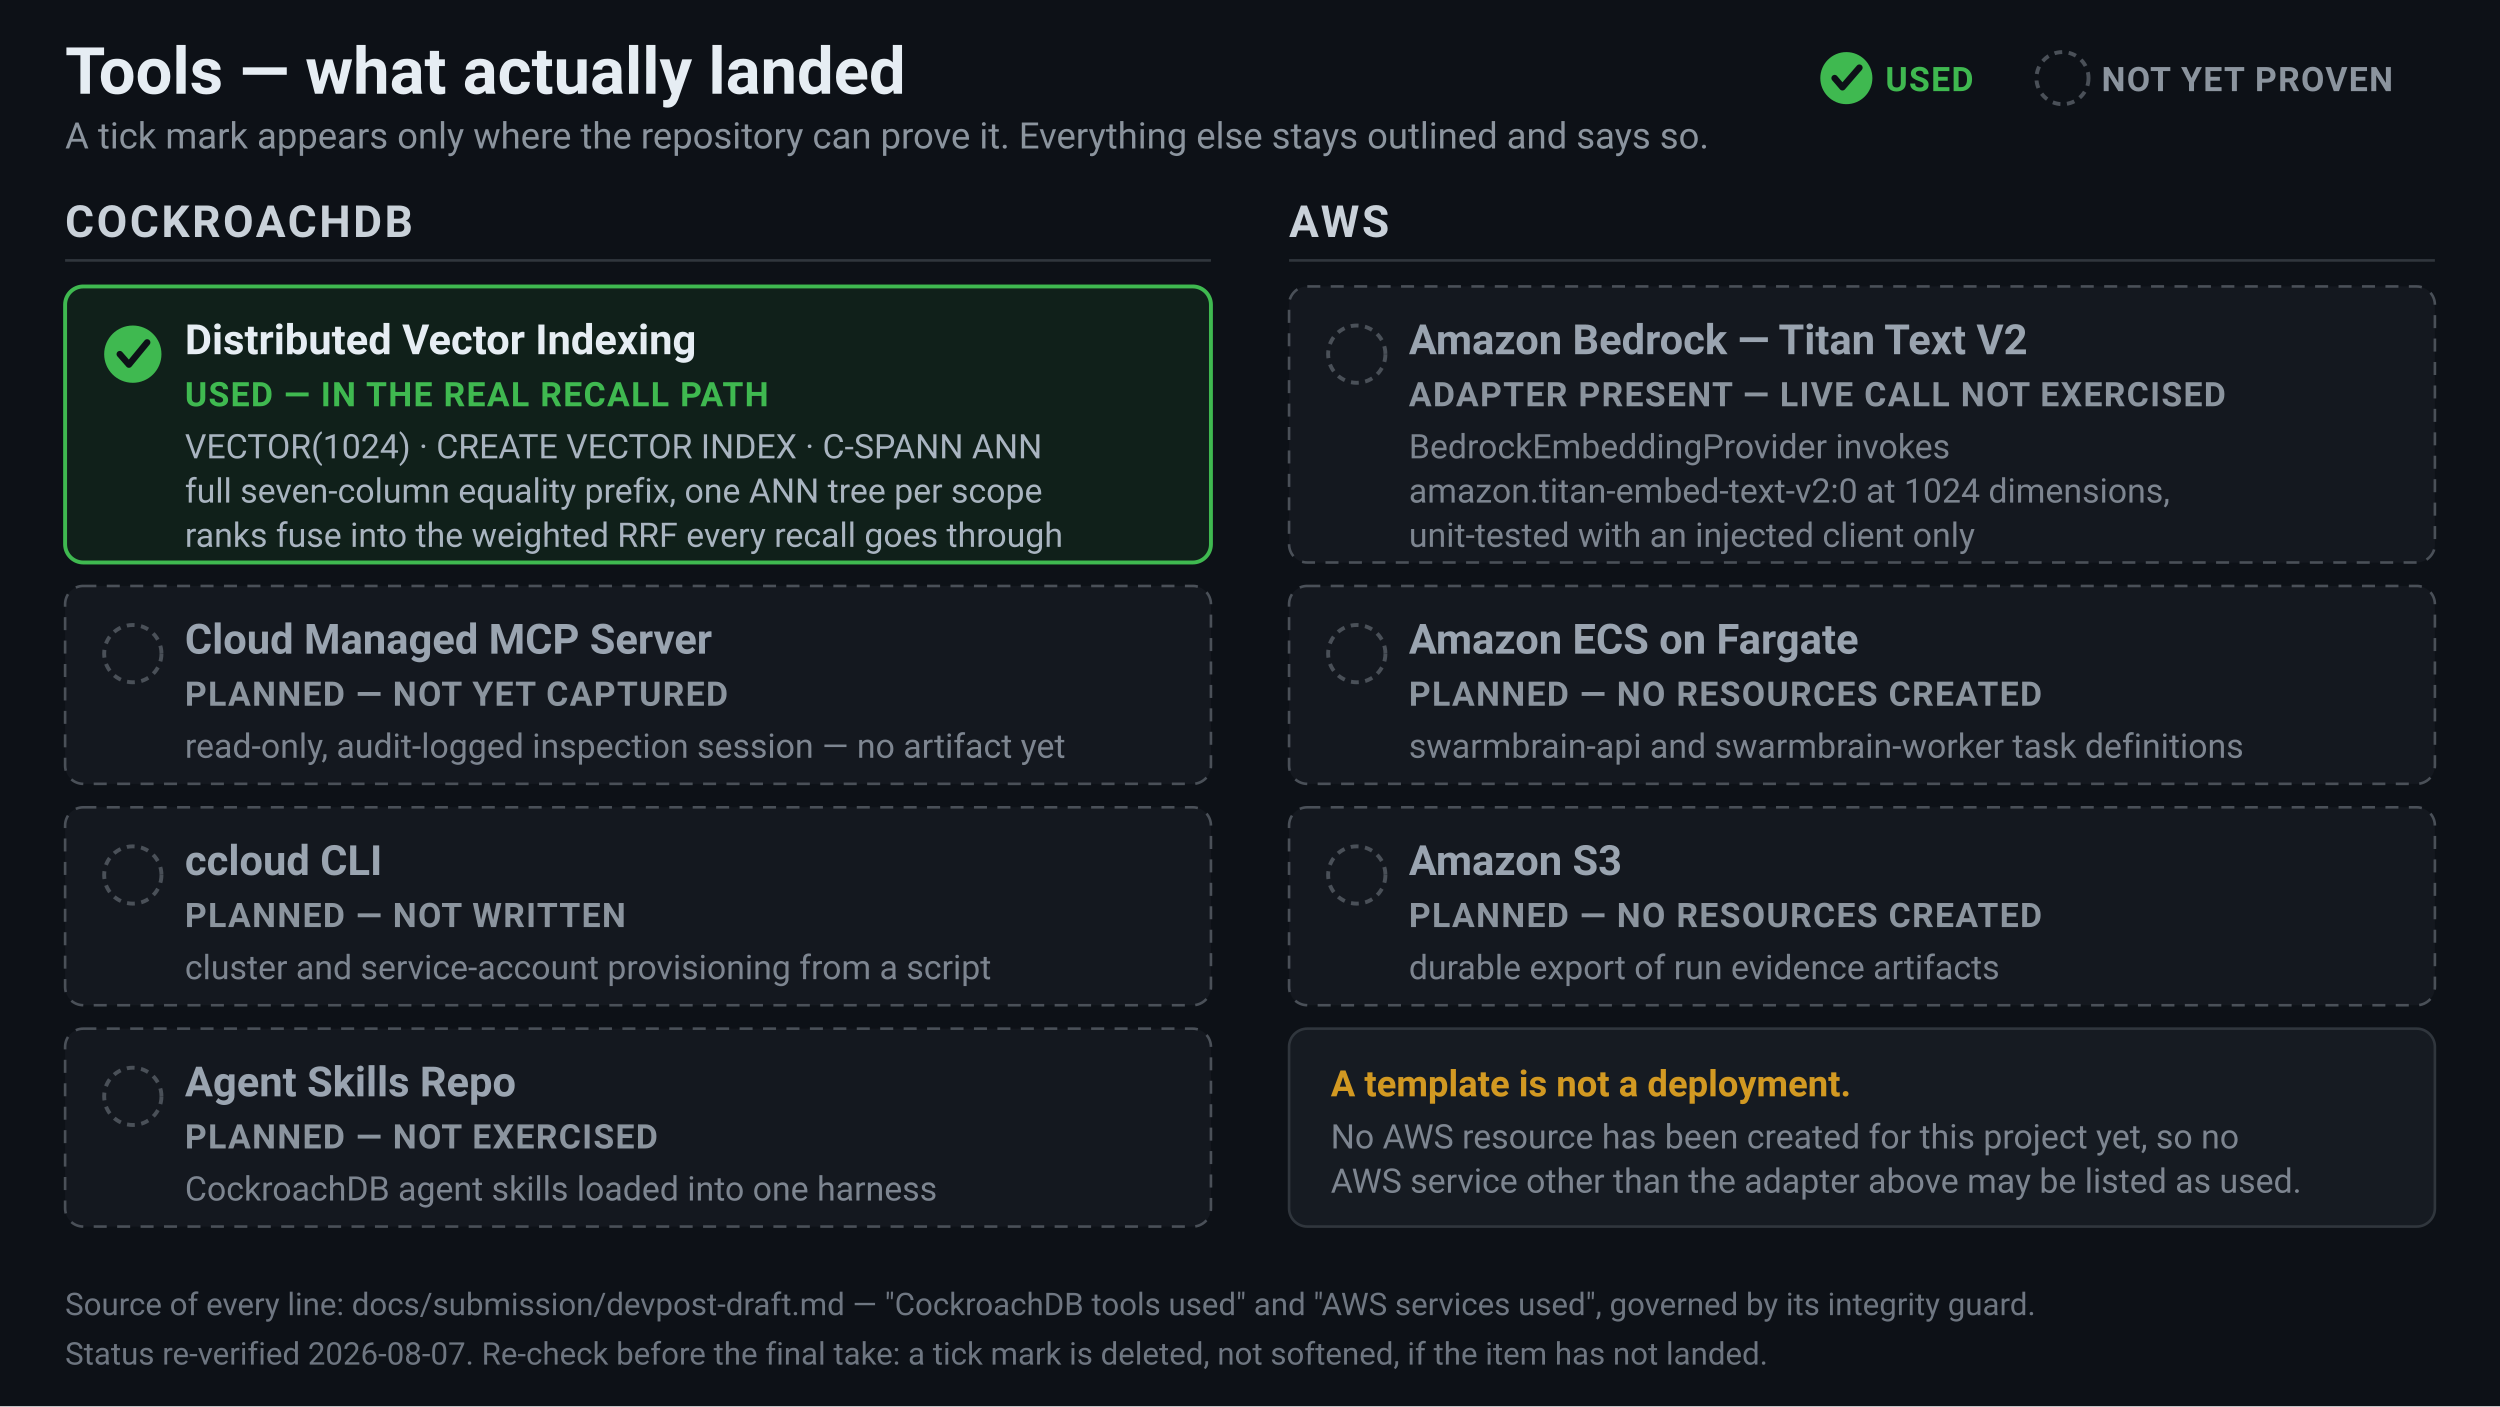
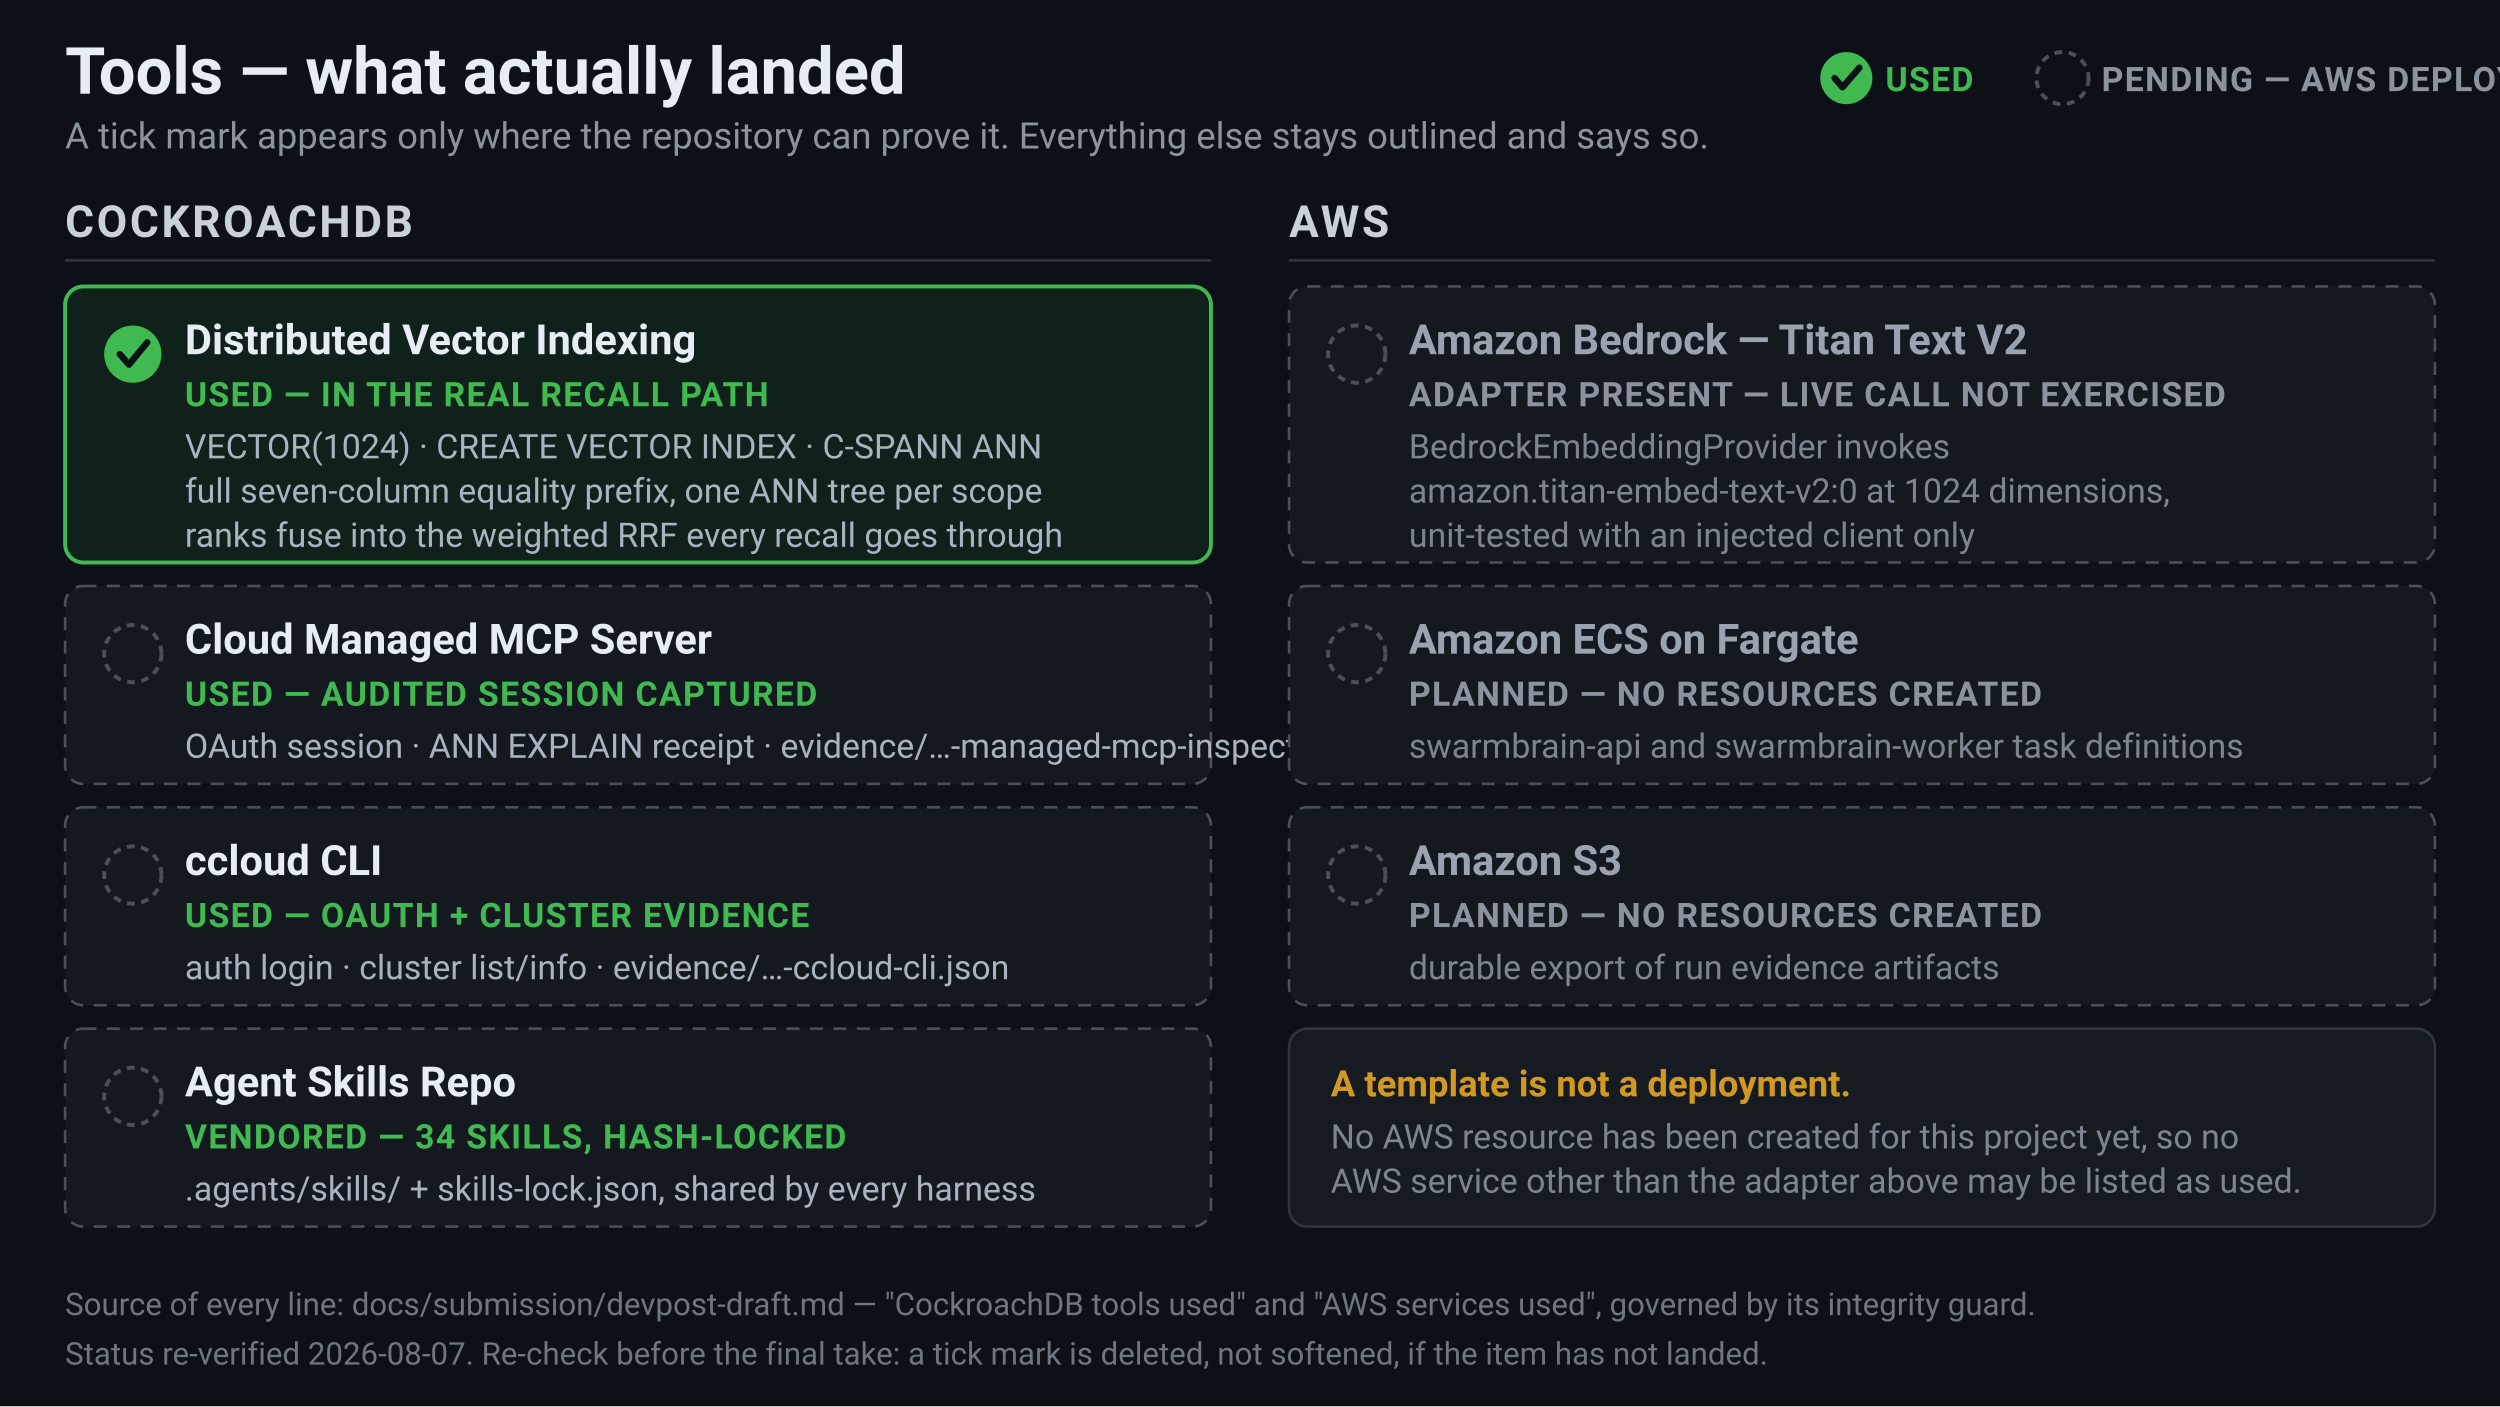
- <svg xmlns="http://www.w3.org/2000/svg" viewBox="0 0 1920 1080" width="1920" height="1080" role="img" aria-label="Tool checklist: CockroachDB Distributed Vector Indexing is used in the recall path; Managed MCP Server, ccloud CLI and Agent Skills are planned. AWS Bedrock adapter is present but not yet called live; ECS Fargate and S3 are planned.">
+ <svg xmlns="http://www.w3.org/2000/svg" viewBox="0 0 1920 1080" width="1920" height="1080" role="img" aria-label="Tool checklist: CockroachDB Distributed Vector Indexing, Managed MCP Server (audited session), and ccloud CLI are used with evidence artifacts; Agent Skills are vendored hash-locked. AWS Bedrock adapter present, not yet called live; ECS Fargate and S3 pending deployment.">
  <style>
    .bg     { fill: #0d1117; }
    .card   { fill: #161b22; stroke: #30363d; stroke-width: 2; }
    .used   { fill: #10201a; stroke: #3fb950; stroke-width: 3; }
    .plan   { fill: #14181f; stroke: #4a5058; stroke-width: 2; stroke-dasharray: 10 8; }
    text    { font-family: -apple-system, BlinkMacSystemFont, "Segoe UI", Roboto, Helvetica, Arial, sans-serif; }
    .mono   { font-family: ui-monospace, SFMono-Regular, "SF Mono", Menlo, Consolas, monospace; }
    .h1     { fill: #e6edf3; font-size: 50px; font-weight: 700; }
    .h1s    { fill: #8b949e; font-size: 28px; }
    .colh   { fill: #c9d1d9; font-size: 34px; font-weight: 700; letter-spacing: 2px; }
    .name   { fill: #e6edf3; font-size: 32px; font-weight: 600; }
    .nameP  { fill: #9aa4b0; font-size: 32px; font-weight: 600; }
    .stU    { fill: #3fb950; font-size: 26px; font-weight: 700; letter-spacing: 1px; }
    .stP    { fill: #8b949e; font-size: 26px; font-weight: 700; letter-spacing: 1px; }
    .det    { fill: #a9b4c0; font-size: 26px; }
    .detP   { fill: #7d8590; font-size: 26px; }
    .rule   { fill: #d29922; font-size: 28px; font-weight: 600; }
    .foot   { fill: #6e7681; font-size: 24px; }
    .tick   { stroke: #0d1117; stroke-width: 5; fill: none; stroke-linecap: round; stroke-linejoin: round; }
  </style>
  <rect class="bg" x="0" y="0" width="1920" height="1080" />
  <text class="h1" x="50" y="72">Tools — what actually landed</text>
  <text class="h1s" x="50" y="114">A tick mark appears only where the repository can prove it. Everything else stays outlined and says so.</text>
  <circle cx="1418" cy="60" r="20" fill="#3fb950" />
  <path class="tick" d="M1409,60 L1415,67 L1428,52" />
  <text class="stU" x="1448" y="70">USED</text>
  <circle cx="1584" cy="60" r="20" fill="none" stroke="#4a5058" stroke-width="3" stroke-dasharray="6 5" />
-   <text class="stP" x="1614" y="70">NOT YET PROVEN</text>
+   <text class="stP" x="1614" y="70">PENDING — AWS DEPLOY</text>
  <text class="colh" x="50" y="182">COCKROACHDB</text>
  <line x1="50" y1="200" x2="930" y2="200" stroke="#30363d" stroke-width="2" />
  <rect class="used" x="50" y="220" width="880" height="212" rx="14" />
  <circle cx="102" cy="272" r="22" fill="#3fb950" />
  <path class="tick" d="M92,272 L99,280 L113,263" />
  <text class="name" x="142" y="272">Distributed Vector Indexing</text>
  <text class="stU" x="142" y="312">USED — IN THE REAL RECALL PATH</text>
  <text class="det" x="142" y="352">VECTOR(1024) · CREATE VECTOR INDEX · C-SPANN ANN</text>
  <text class="det" x="142" y="386">full seven-column equality prefix, one ANN tree per scope</text>
  <text class="det" x="142" y="420">ranks fuse into the weighted RRF every recall goes through</text>
  <rect class="plan" x="50" y="450" width="880" height="152" rx="14" />
  <circle cx="102" cy="502" r="22" fill="none" stroke="#4a5058" stroke-width="3" stroke-dasharray="6 5" />
-   <text class="nameP" x="142" y="502">Cloud Managed MCP Server</text>
-   <text class="stP" x="142" y="542">PLANNED — NOT YET CAPTURED</text>
-   <text class="detP" x="142" y="582">read-only, audit-logged inspection session — no artifact yet</text>
+   <text class="name" x="142" y="502">Cloud Managed MCP Server</text>
+   <text class="stU" x="142" y="542">USED — AUDITED SESSION CAPTURED</text>
+   <text class="det" x="142" y="582">OAuth session · ANN EXPLAIN receipt · evidence/…-managed-mcp-inspection.json</text>
  <rect class="plan" x="50" y="620" width="880" height="152" rx="14" />
  <circle cx="102" cy="672" r="22" fill="none" stroke="#4a5058" stroke-width="3" stroke-dasharray="6 5" />
-   <text class="nameP" x="142" y="672">ccloud CLI</text>
-   <text class="stP" x="142" y="712">PLANNED — NOT WRITTEN</text>
-   <text class="detP" x="142" y="752">cluster and service-account provisioning from a script</text>
+   <text class="name" x="142" y="672">ccloud CLI</text>
+   <text class="stU" x="142" y="712">USED — OAUTH + CLUSTER EVIDENCE</text>
+   <text class="det" x="142" y="752">auth login · cluster list/info · evidence/…-ccloud-cli.json</text>
  <rect class="plan" x="50" y="790" width="880" height="152" rx="14" />
  <circle cx="102" cy="842" r="22" fill="none" stroke="#4a5058" stroke-width="3" stroke-dasharray="6 5" />
-   <text class="nameP" x="142" y="842">Agent Skills Repo</text>
-   <text class="stP" x="142" y="882">PLANNED — NOT EXERCISED</text>
-   <text class="detP" x="142" y="922">CockroachDB agent skills loaded into one harness</text>
+   <text class="name" x="142" y="842">Agent Skills Repo</text>
+   <text class="stU" x="142" y="882">VENDORED — 34 SKILLS, HASH-LOCKED</text>
+   <text class="det" x="142" y="922">.agents/skills/ + skills-lock.json, shared by every harness</text>
  <text class="colh" x="990" y="182">AWS</text>
  <line x1="990" y1="200" x2="1870" y2="200" stroke="#30363d" stroke-width="2" />
  <rect class="plan" x="990" y="220" width="880" height="212" rx="14" />
  <circle cx="1042" cy="272" r="22" fill="none" stroke="#4a5058" stroke-width="3" stroke-dasharray="6 5" />
  <text class="nameP" x="1082" y="272">Amazon Bedrock — Titan Text V2</text>
  <text class="stP" x="1082" y="312">ADAPTER PRESENT — LIVE CALL NOT EXERCISED</text>
  <text class="detP" x="1082" y="352">BedrockEmbeddingProvider invokes</text>
  <text class="detP" x="1082" y="386">amazon.titan-embed-text-v2:0 at 1024 dimensions,</text>
  <text class="detP" x="1082" y="420">unit-tested with an injected client only</text>
  <rect class="plan" x="990" y="450" width="880" height="152" rx="14" />
  <circle cx="1042" cy="502" r="22" fill="none" stroke="#4a5058" stroke-width="3" stroke-dasharray="6 5" />
  <text class="nameP" x="1082" y="502">Amazon ECS on Fargate</text>
  <text class="stP" x="1082" y="542">PLANNED — NO RESOURCES CREATED</text>
  <text class="detP" x="1082" y="582">swarmbrain-api and swarmbrain-worker task definitions</text>
  <rect class="plan" x="990" y="620" width="880" height="152" rx="14" />
  <circle cx="1042" cy="672" r="22" fill="none" stroke="#4a5058" stroke-width="3" stroke-dasharray="6 5" />
  <text class="nameP" x="1082" y="672">Amazon S3</text>
  <text class="stP" x="1082" y="712">PLANNED — NO RESOURCES CREATED</text>
  <text class="detP" x="1082" y="752">durable export of run evidence artifacts</text>
  <rect class="card" x="990" y="790" width="880" height="152" rx="14" />
  <text class="rule" x="1022" y="842">A template is not a deployment.</text>
  <text class="detP" x="1022" y="882">No AWS resource has been created for this project yet, so no</text>
  <text class="detP" x="1022" y="916">AWS service other than the adapter above may be listed as used.</text>
  <text class="foot" x="50" y="1010">Source of every line: docs/submission/devpost-draft.md — "CockroachDB tools used" and "AWS services used", governed by its integrity guard.</text>
  <text class="foot" x="50" y="1048">Status re-verified 2026-08-07. Re-check before the final take: a tick mark is deleted, not softened, if the item has not landed.</text>
</svg>
